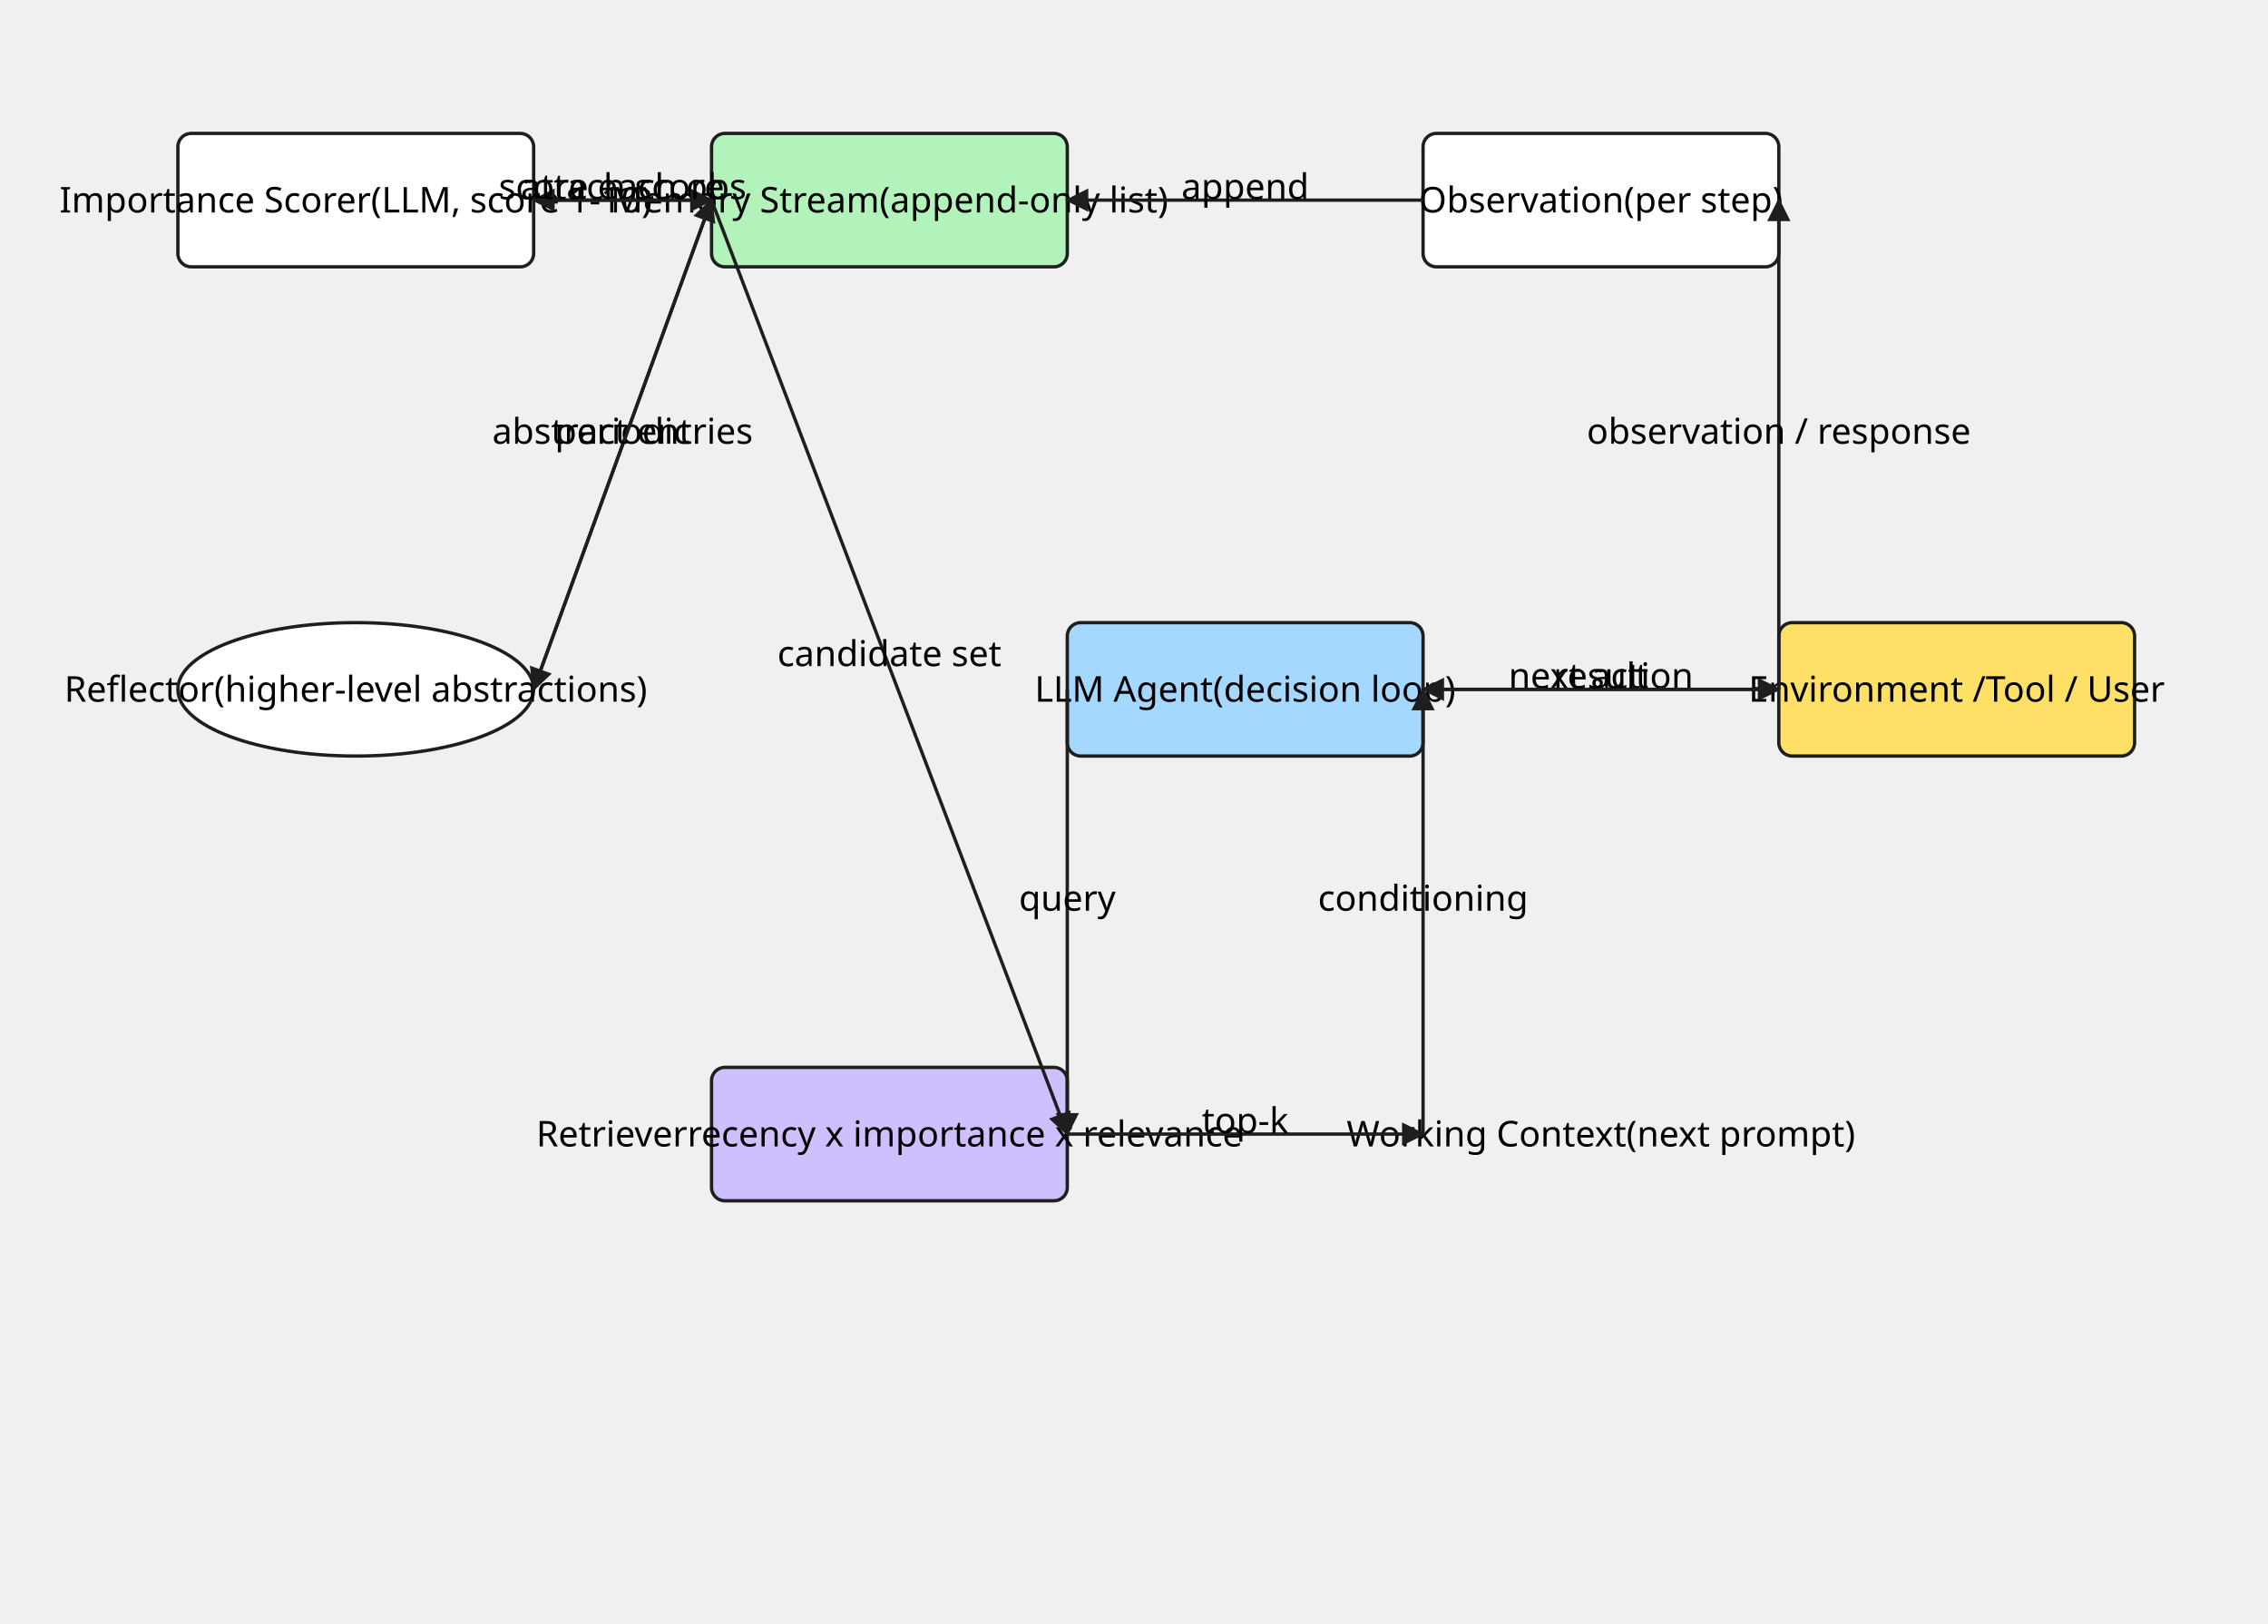
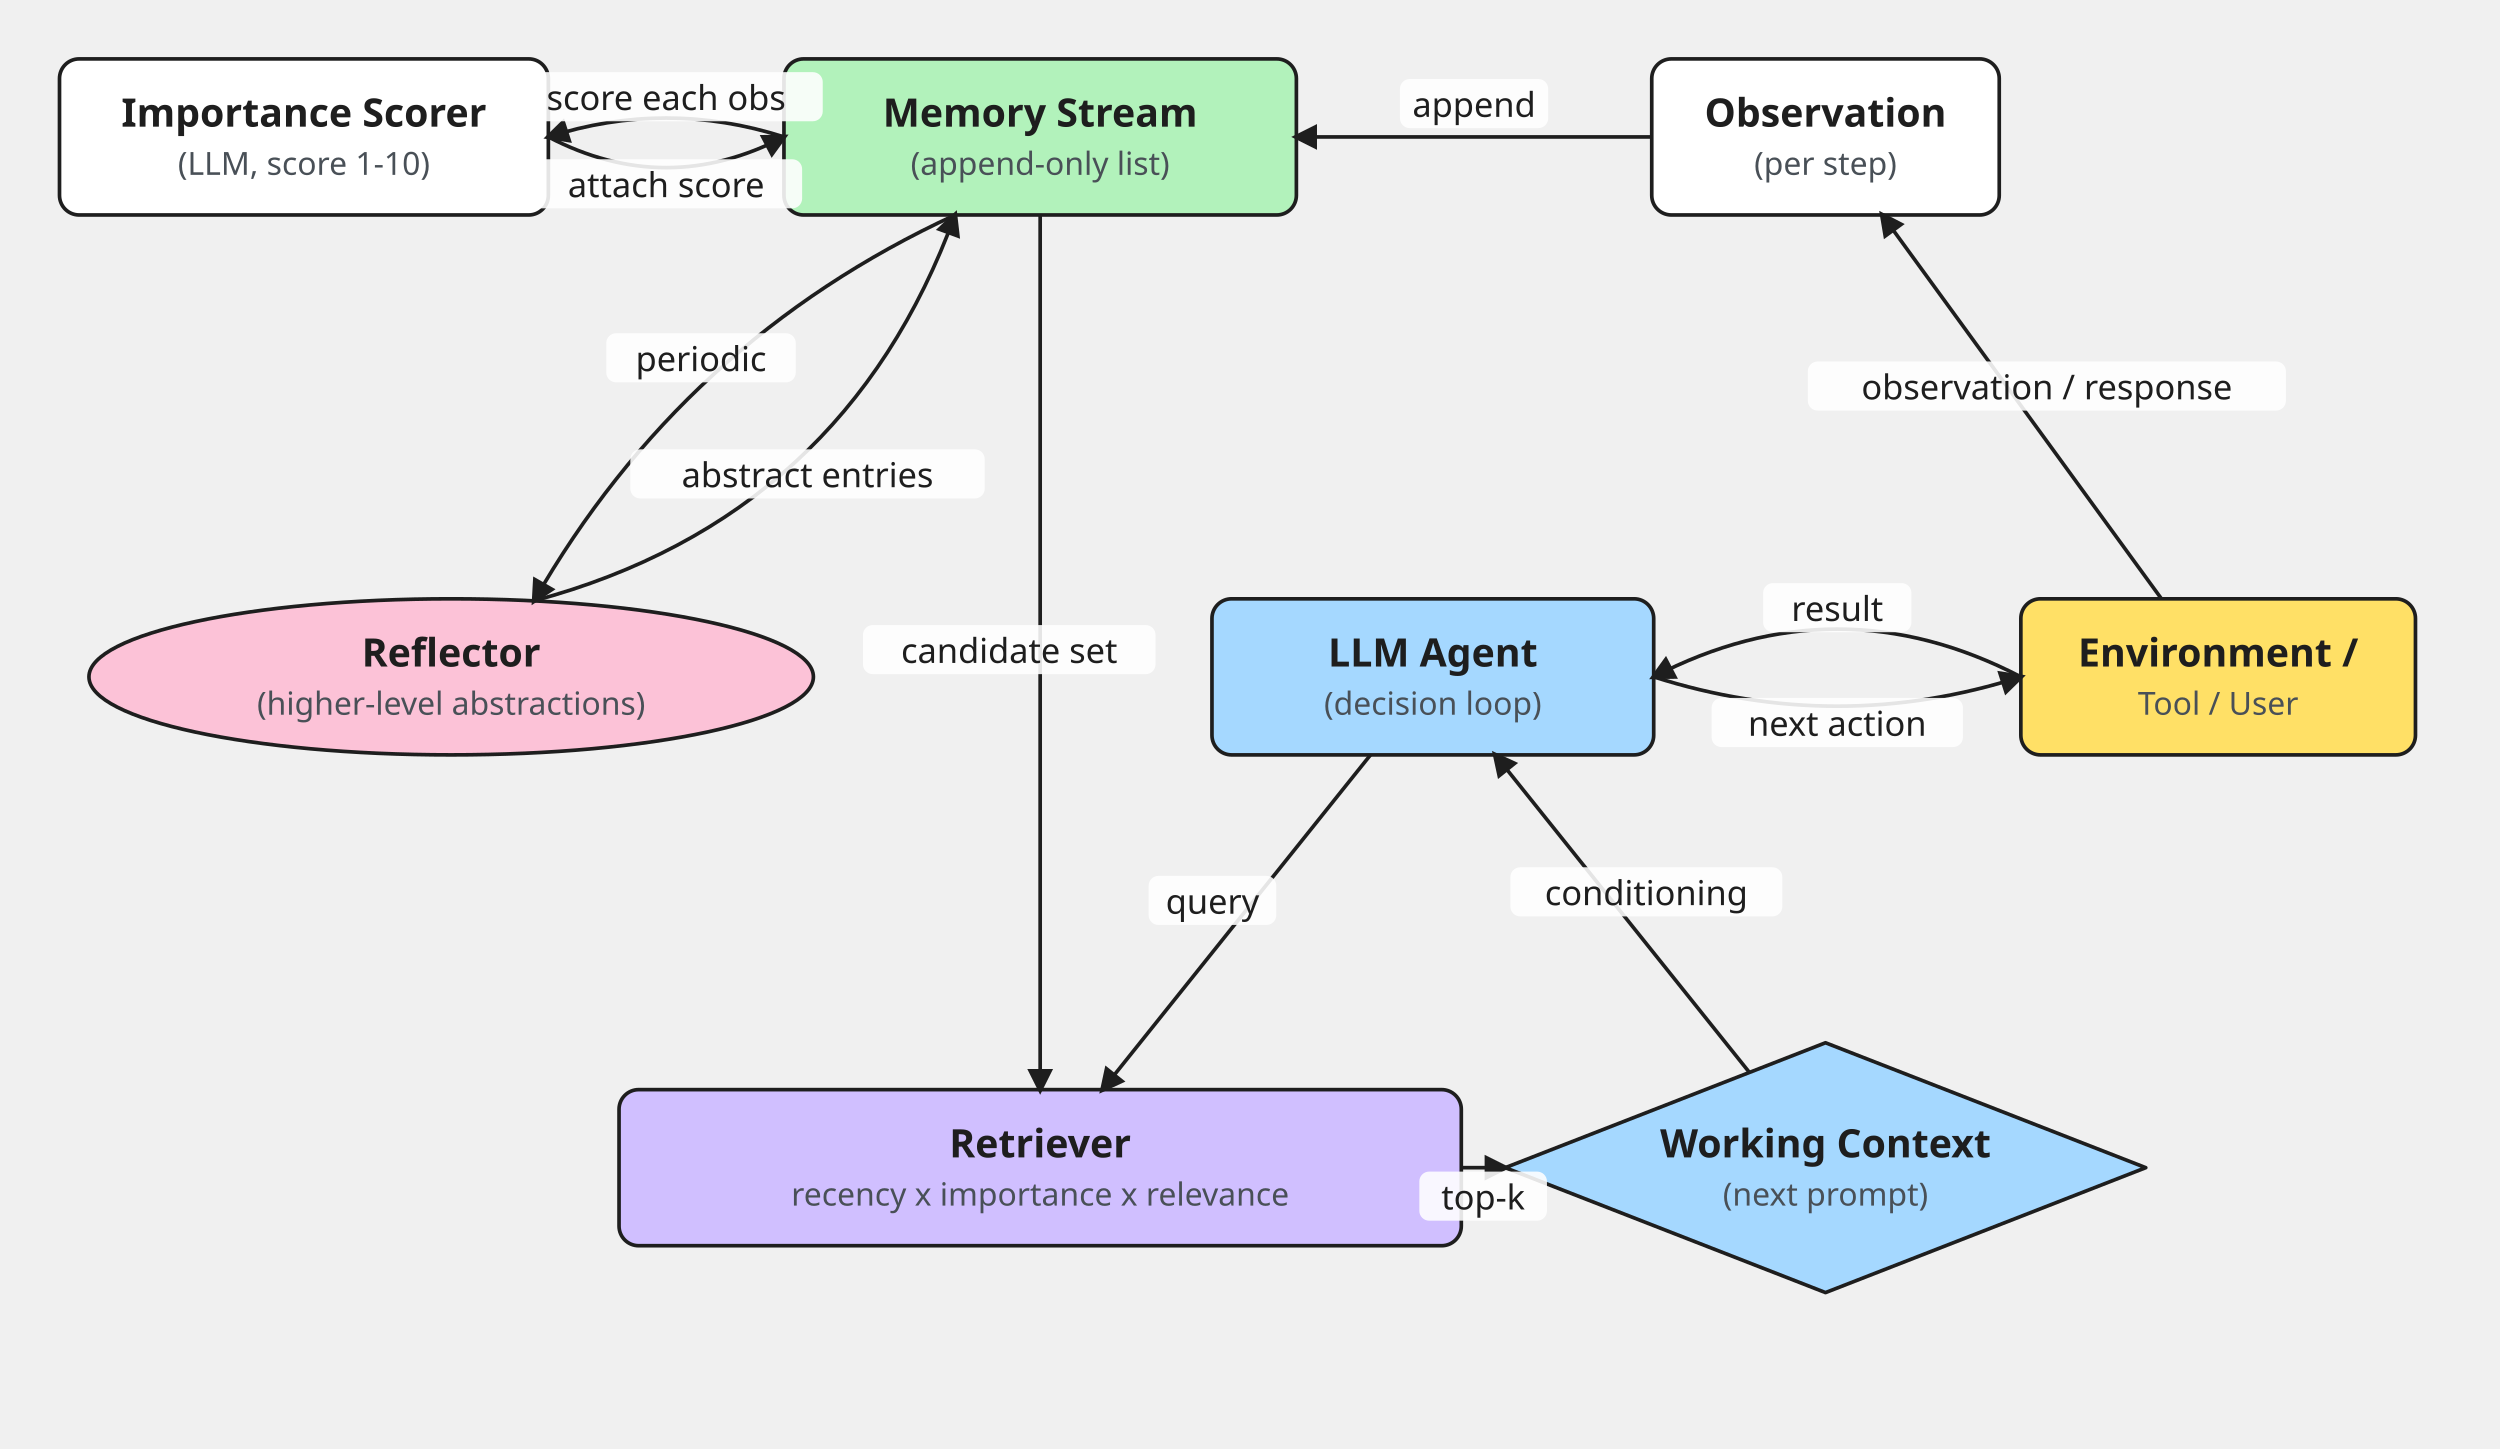
- <svg xmlns="http://www.w3.org/2000/svg" width="1020" height="730" viewBox="0 0 1020 730" font-family="sans-serif">
+ <svg xmlns="http://www.w3.org/2000/svg" width="1018" height="590" viewBox="-23.6 34.2 1018.2 590.4" font-family="sans-serif">
  <defs>
-     <marker id="arrow" viewBox="0 0 10 10" refX="9" refY="5" markerWidth="7" markerHeight="7" orient="auto-start-reverse">
+     <marker id="arrow" viewBox="0 0 10 10" refX="8" refY="5" markerWidth="7" markerHeight="7" orient="auto-start-reverse">
      <path d="M 0 0 L 10 5 L 0 10 z" fill="#1e1e1e" />
    </marker>
  </defs>
-   <rect x="480.0" y="280.0" width="160.0" height="60.0" rx="6" fill="#a5d8ff" stroke="#1e1e1e" stroke-width="1.5" />
-   <text x="560.0" y="310.0" font-size="16" text-anchor="middle" dominant-baseline="middle">LLM Agent
- (decision loop)</text>
-   <rect x="800.0" y="280.0" width="160.0" height="60.0" rx="6" fill="#ffe066" stroke="#1e1e1e" stroke-width="1.5" />
-   <text x="880.0" y="310.0" font-size="16" text-anchor="middle" dominant-baseline="middle">Environment /
- Tool / User</text>
-   <rect x="640.0" y="60.0" width="160.0" height="60.0" rx="6" fill="#ffffff" stroke="#1e1e1e" stroke-width="1.5" />
-   <text x="720.0" y="90.0" font-size="16" text-anchor="middle" dominant-baseline="middle">Observation
- (per step)</text>
-   <rect x="320.0" y="60.0" width="160.0" height="60.0" rx="6" fill="#b2f2bb" stroke="#1e1e1e" stroke-width="1.5" />
-   <text x="400.0" y="90.0" font-size="16" text-anchor="middle" dominant-baseline="middle">Memory Stream
- (append-only list)</text>
-   <rect x="80.0" y="60.0" width="160.0" height="60.0" rx="6" fill="#ffffff" stroke="#1e1e1e" stroke-width="1.5" />
-   <text x="160.0" y="90.0" font-size="16" text-anchor="middle" dominant-baseline="middle">Importance Scorer
- (LLM, score 1-10)</text>
-   <ellipse cx="160.0" cy="310.0" rx="80.0" ry="30.0" fill="white" stroke="#1e1e1e" stroke-width="1.5" />
-   <text x="160.0" y="310.0" font-size="16" text-anchor="middle" dominant-baseline="middle">Reflector
- (higher-level abstractions)</text>
-   <rect x="320.0" y="480.0" width="160.0" height="60.0" rx="6" fill="#d0bfff" stroke="#1e1e1e" stroke-width="1.5" />
-   <text x="400.0" y="510.0" font-size="16" text-anchor="middle" dominant-baseline="middle">Retriever
- recency x importance x relevance</text>
-   <text x="720.0" y="510.0" font-size="16" text-anchor="middle" dominant-baseline="middle">Working Context
- (next prompt)</text>
-   <line x1="800.0" y1="310.0" x2="800.0" y2="90.0" stroke="#1e1e1e" stroke-width="1.5" marker-end="url(#arrow)" />
-   <text x="800.0" y="194.0" font-size="16" text-anchor="middle" dominant-baseline="middle">observation / response</text>
-   <line x1="640.0" y1="90.0" x2="480.0" y2="90.0" stroke="#1e1e1e" stroke-width="1.5" marker-end="url(#arrow)" />
-   <text x="560.0" y="84.0" font-size="16" text-anchor="middle" dominant-baseline="middle">append</text>
-   <line x1="320.0" y1="90.0" x2="240.0" y2="90.0" stroke="#1e1e1e" stroke-width="1.5" marker-end="url(#arrow)" />
-   <text x="280.0" y="84.0" font-size="16" text-anchor="middle" dominant-baseline="middle">score each obs</text>
-   <line x1="240.0" y1="90.0" x2="320.0" y2="90.0" stroke="#1e1e1e" stroke-width="1.5" marker-end="url(#arrow)" />
-   <text x="280.0" y="84.0" font-size="16" text-anchor="middle" dominant-baseline="middle">attach score</text>
-   <line x1="320.0" y1="90.0" x2="240.0" y2="310.0" stroke="#1e1e1e" stroke-width="1.5" marker-end="url(#arrow)" />
-   <text x="280.0" y="194.0" font-size="16" text-anchor="middle" dominant-baseline="middle">periodic</text>
-   <line x1="240.0" y1="310.0" x2="320.0" y2="90.0" stroke="#1e1e1e" stroke-width="1.5" marker-end="url(#arrow)" />
-   <text x="280.0" y="194.0" font-size="16" text-anchor="middle" dominant-baseline="middle">abstract entries</text>
-   <line x1="640.0" y1="310.0" x2="800.0" y2="310.0" stroke="#1e1e1e" stroke-width="1.5" marker-end="url(#arrow)" />
-   <text x="720.0" y="304.0" font-size="16" text-anchor="middle" dominant-baseline="middle">next action</text>
-   <line x1="800.0" y1="310.0" x2="640.0" y2="310.0" stroke="#1e1e1e" stroke-width="1.5" marker-end="url(#arrow)" />
-   <text x="720.0" y="304.0" font-size="16" text-anchor="middle" dominant-baseline="middle">result</text>
-   <line x1="480.0" y1="310.0" x2="480.0" y2="510.0" stroke="#1e1e1e" stroke-width="1.5" marker-end="url(#arrow)" />
-   <text x="480.0" y="404.0" font-size="16" text-anchor="middle" dominant-baseline="middle">query</text>
-   <line x1="320.0" y1="90.0" x2="480.0" y2="510.0" stroke="#1e1e1e" stroke-width="1.5" marker-end="url(#arrow)" />
-   <text x="400.0" y="294.0" font-size="16" text-anchor="middle" dominant-baseline="middle">candidate set</text>
-   <line x1="480.0" y1="510.0" x2="640.0" y2="510.0" stroke="#1e1e1e" stroke-width="1.5" marker-end="url(#arrow)" />
-   <text x="560.0" y="504.0" font-size="16" text-anchor="middle" dominant-baseline="middle">top-k</text>
-   <line x1="640.0" y1="510.0" x2="640.0" y2="310.0" stroke="#1e1e1e" stroke-width="1.5" marker-end="url(#arrow)" />
-   <text x="640.0" y="404.0" font-size="16" text-anchor="middle" dominant-baseline="middle">conditioning</text>
+   <rect x="470.0" y="278.2" width="180.0" height="63.6" rx="8" fill="#a5d8ff" stroke="#1e1e1e" stroke-width="1.5" />
+   <rect x="799.6" y="278.2" width="160.8" height="63.6" rx="8" fill="#ffe066" stroke="#1e1e1e" stroke-width="1.5" />
+   <rect x="649.2" y="58.2" width="141.6" height="63.6" rx="8" fill="#ffffff" stroke="#1e1e1e" stroke-width="1.5" />
+   <rect x="295.6" y="58.2" width="208.8" height="63.6" rx="8" fill="#b2f2bb" stroke="#1e1e1e" stroke-width="1.5" />
+   <rect x="0.4" y="58.2" width="199.2" height="63.6" rx="8" fill="#ffffff" stroke="#1e1e1e" stroke-width="1.5" />
+   <ellipse cx="160.0" cy="310.0" rx="147.6" ry="31.8" fill="#fcc2d7" stroke="#1e1e1e" stroke-width="1.5" />
+   <rect x="228.4" y="478.2" width="343.2" height="63.6" rx="8" fill="#d0bfff" stroke="#1e1e1e" stroke-width="1.5" />
+   <polygon points="720.0,459.1 850.5,510.0 720.0,560.9 589.5,510.0" fill="#a5d8ff" stroke="#1e1e1e" stroke-width="1.5" stroke-linejoin="round" />
+   <line x1="856.9" y1="278.2" x2="743.1" y2="121.8" stroke="#1e1e1e" stroke-width="1.5" marker-end="url(#arrow)" />
+   <line x1="649.2" y1="90.0" x2="504.4" y2="90.0" stroke="#1e1e1e" stroke-width="1.5" marker-end="url(#arrow)" />
+   <path d="M 295.6 90.0 Q 247.6 74.6 199.6 90.0" fill="none" stroke="#1e1e1e" stroke-width="1.5" marker-end="url(#arrow)" />
+   <path d="M 199.6 90.0 Q 247.6 115.0 295.6 90.0" fill="none" stroke="#1e1e1e" stroke-width="1.5" marker-end="url(#arrow)" />
+   <path d="M 365.3 121.8 Q 254.4 173.0 193.8 279.0" fill="none" stroke="#1e1e1e" stroke-width="1.5" marker-end="url(#arrow)" />
+   <path d="M 193.8 279.0 Q 320.4 245.0 365.3 121.8" fill="none" stroke="#1e1e1e" stroke-width="1.5" marker-end="url(#arrow)" />
+   <path d="M 650.0 310.0 Q 724.8 333.9 799.6 310.0" fill="none" stroke="#1e1e1e" stroke-width="1.5" marker-end="url(#arrow)" />
+   <path d="M 799.6 310.0 Q 724.8 271.1 650.0 310.0" fill="none" stroke="#1e1e1e" stroke-width="1.5" marker-end="url(#arrow)" />
+   <line x1="534.6" y1="341.8" x2="425.4" y2="478.2" stroke="#1e1e1e" stroke-width="1.5" marker-end="url(#arrow)" />
+   <line x1="400.0" y1="121.8" x2="400.0" y2="478.2" stroke="#1e1e1e" stroke-width="1.5" marker-end="url(#arrow)" />
+   <line x1="571.6" y1="510.0" x2="589.5" y2="510.0" stroke="#1e1e1e" stroke-width="1.5" marker-end="url(#arrow)" />
+   <line x1="689.0" y1="471.2" x2="585.4" y2="341.8" stroke="#1e1e1e" stroke-width="1.5" marker-end="url(#arrow)" />
+   <text x="560.0" y="299.6" font-size="16" text-anchor="middle" dominant-baseline="central" fill="#1e1e1e" font-weight="600">LLM Agent</text>
+   <text x="560.0" y="320.4" font-size="13" text-anchor="middle" dominant-baseline="central" fill="#495057">(decision loop)</text>
+   <text x="880.0" y="299.6" font-size="16" text-anchor="middle" dominant-baseline="central" fill="#1e1e1e" font-weight="600">Environment /</text>
+   <text x="880.0" y="320.4" font-size="13" text-anchor="middle" dominant-baseline="central" fill="#495057">Tool / User</text>
+   <text x="720.0" y="79.6" font-size="16" text-anchor="middle" dominant-baseline="central" fill="#1e1e1e" font-weight="600">Observation</text>
+   <text x="720.0" y="100.4" font-size="13" text-anchor="middle" dominant-baseline="central" fill="#495057">(per step)</text>
+   <text x="400.0" y="79.6" font-size="16" text-anchor="middle" dominant-baseline="central" fill="#1e1e1e" font-weight="600">Memory Stream</text>
+   <text x="400.0" y="100.4" font-size="13" text-anchor="middle" dominant-baseline="central" fill="#495057">(append-only list)</text>
+   <text x="100.0" y="79.6" font-size="16" text-anchor="middle" dominant-baseline="central" fill="#1e1e1e" font-weight="600">Importance Scorer</text>
+   <text x="100.0" y="100.4" font-size="13" text-anchor="middle" dominant-baseline="central" fill="#495057">(LLM, score 1-10)</text>
+   <text x="160.0" y="299.6" font-size="16" text-anchor="middle" dominant-baseline="central" fill="#1e1e1e" font-weight="600">Reflector</text>
+   <text x="160.0" y="320.4" font-size="13" text-anchor="middle" dominant-baseline="central" fill="#495057">(higher-level abstractions)</text>
+   <text x="400.0" y="499.6" font-size="16" text-anchor="middle" dominant-baseline="central" fill="#1e1e1e" font-weight="600">Retriever</text>
+   <text x="400.0" y="520.4" font-size="13" text-anchor="middle" dominant-baseline="central" fill="#495057">recency x importance x relevance</text>
+   <text x="720.0" y="499.6" font-size="16" text-anchor="middle" dominant-baseline="central" fill="#1e1e1e" font-weight="600">Working Context</text>
+   <text x="720.0" y="520.4" font-size="13" text-anchor="middle" dominant-baseline="central" fill="#495057">(next prompt)</text>
+   <rect x="712.8" y="181.5" width="194.8" height="20.0" rx="4" fill="white" fill-opacity="0.88" />
+   <text x="810.2" y="191.5" font-size="14" text-anchor="middle" dominant-baseline="central" fill="#1e1e1e">observation / response</text>
+   <rect x="546.6" y="66.4" width="60.4" height="20.0" rx="4" fill="white" fill-opacity="0.88" />
+   <text x="576.8" y="76.4" font-size="14" text-anchor="middle" dominant-baseline="central" fill="#1e1e1e">append</text>
+   <rect x="183.8" y="63.6" width="127.6" height="20.0" rx="4" fill="white" fill-opacity="0.88" />
+   <text x="247.6" y="73.6" font-size="14" text-anchor="middle" dominant-baseline="central" fill="#1e1e1e">score each obs</text>
+   <rect x="192.2" y="99.1" width="110.8" height="20.0" rx="4" fill="white" fill-opacity="0.88" />
+   <text x="247.6" y="109.1" font-size="14" text-anchor="middle" dominant-baseline="central" fill="#1e1e1e">attach score</text>
+   <rect x="223.2" y="170.0" width="77.2" height="20.0" rx="4" fill="white" fill-opacity="0.88" />
+   <text x="261.8" y="180.0" font-size="14" text-anchor="middle" dominant-baseline="central" fill="#1e1e1e">periodic</text>
+   <rect x="233.0" y="217.3" width="144.4" height="20.0" rx="4" fill="white" fill-opacity="0.88" />
+   <text x="305.2" y="227.3" font-size="14" text-anchor="middle" dominant-baseline="central" fill="#1e1e1e">abstract entries</text>
+   <rect x="673.6" y="318.6" width="102.4" height="20.0" rx="4" fill="white" fill-opacity="0.88" />
+   <text x="724.8" y="328.6" font-size="14" text-anchor="middle" dominant-baseline="central" fill="#1e1e1e">next action</text>
+   <rect x="694.6" y="271.8" width="60.4" height="20.0" rx="4" fill="white" fill-opacity="0.88" />
+   <text x="724.8" y="281.8" font-size="14" text-anchor="middle" dominant-baseline="central" fill="#1e1e1e">result</text>
+   <rect x="444.2" y="391.1" width="52.0" height="20.0" rx="4" fill="white" fill-opacity="0.88" />
+   <text x="470.2" y="401.1" font-size="14" text-anchor="middle" dominant-baseline="central" fill="#1e1e1e">query</text>
+   <rect x="327.8" y="288.9" width="119.2" height="20.0" rx="4" fill="white" fill-opacity="0.88" />
+   <text x="387.4" y="298.9" font-size="14" text-anchor="middle" dominant-baseline="central" fill="#1e1e1e">candidate set</text>
+   <rect x="554.5" y="511.6" width="52.0" height="20.0" rx="4" fill="white" fill-opacity="0.88" />
+   <text x="580.5" y="521.6" font-size="14" text-anchor="middle" dominant-baseline="central" fill="#1e1e1e">top-k</text>
+   <rect x="591.6" y="387.6" width="110.8" height="20.0" rx="4" fill="white" fill-opacity="0.88" />
+   <text x="647.0" y="397.6" font-size="14" text-anchor="middle" dominant-baseline="central" fill="#1e1e1e">conditioning</text>
</svg>
